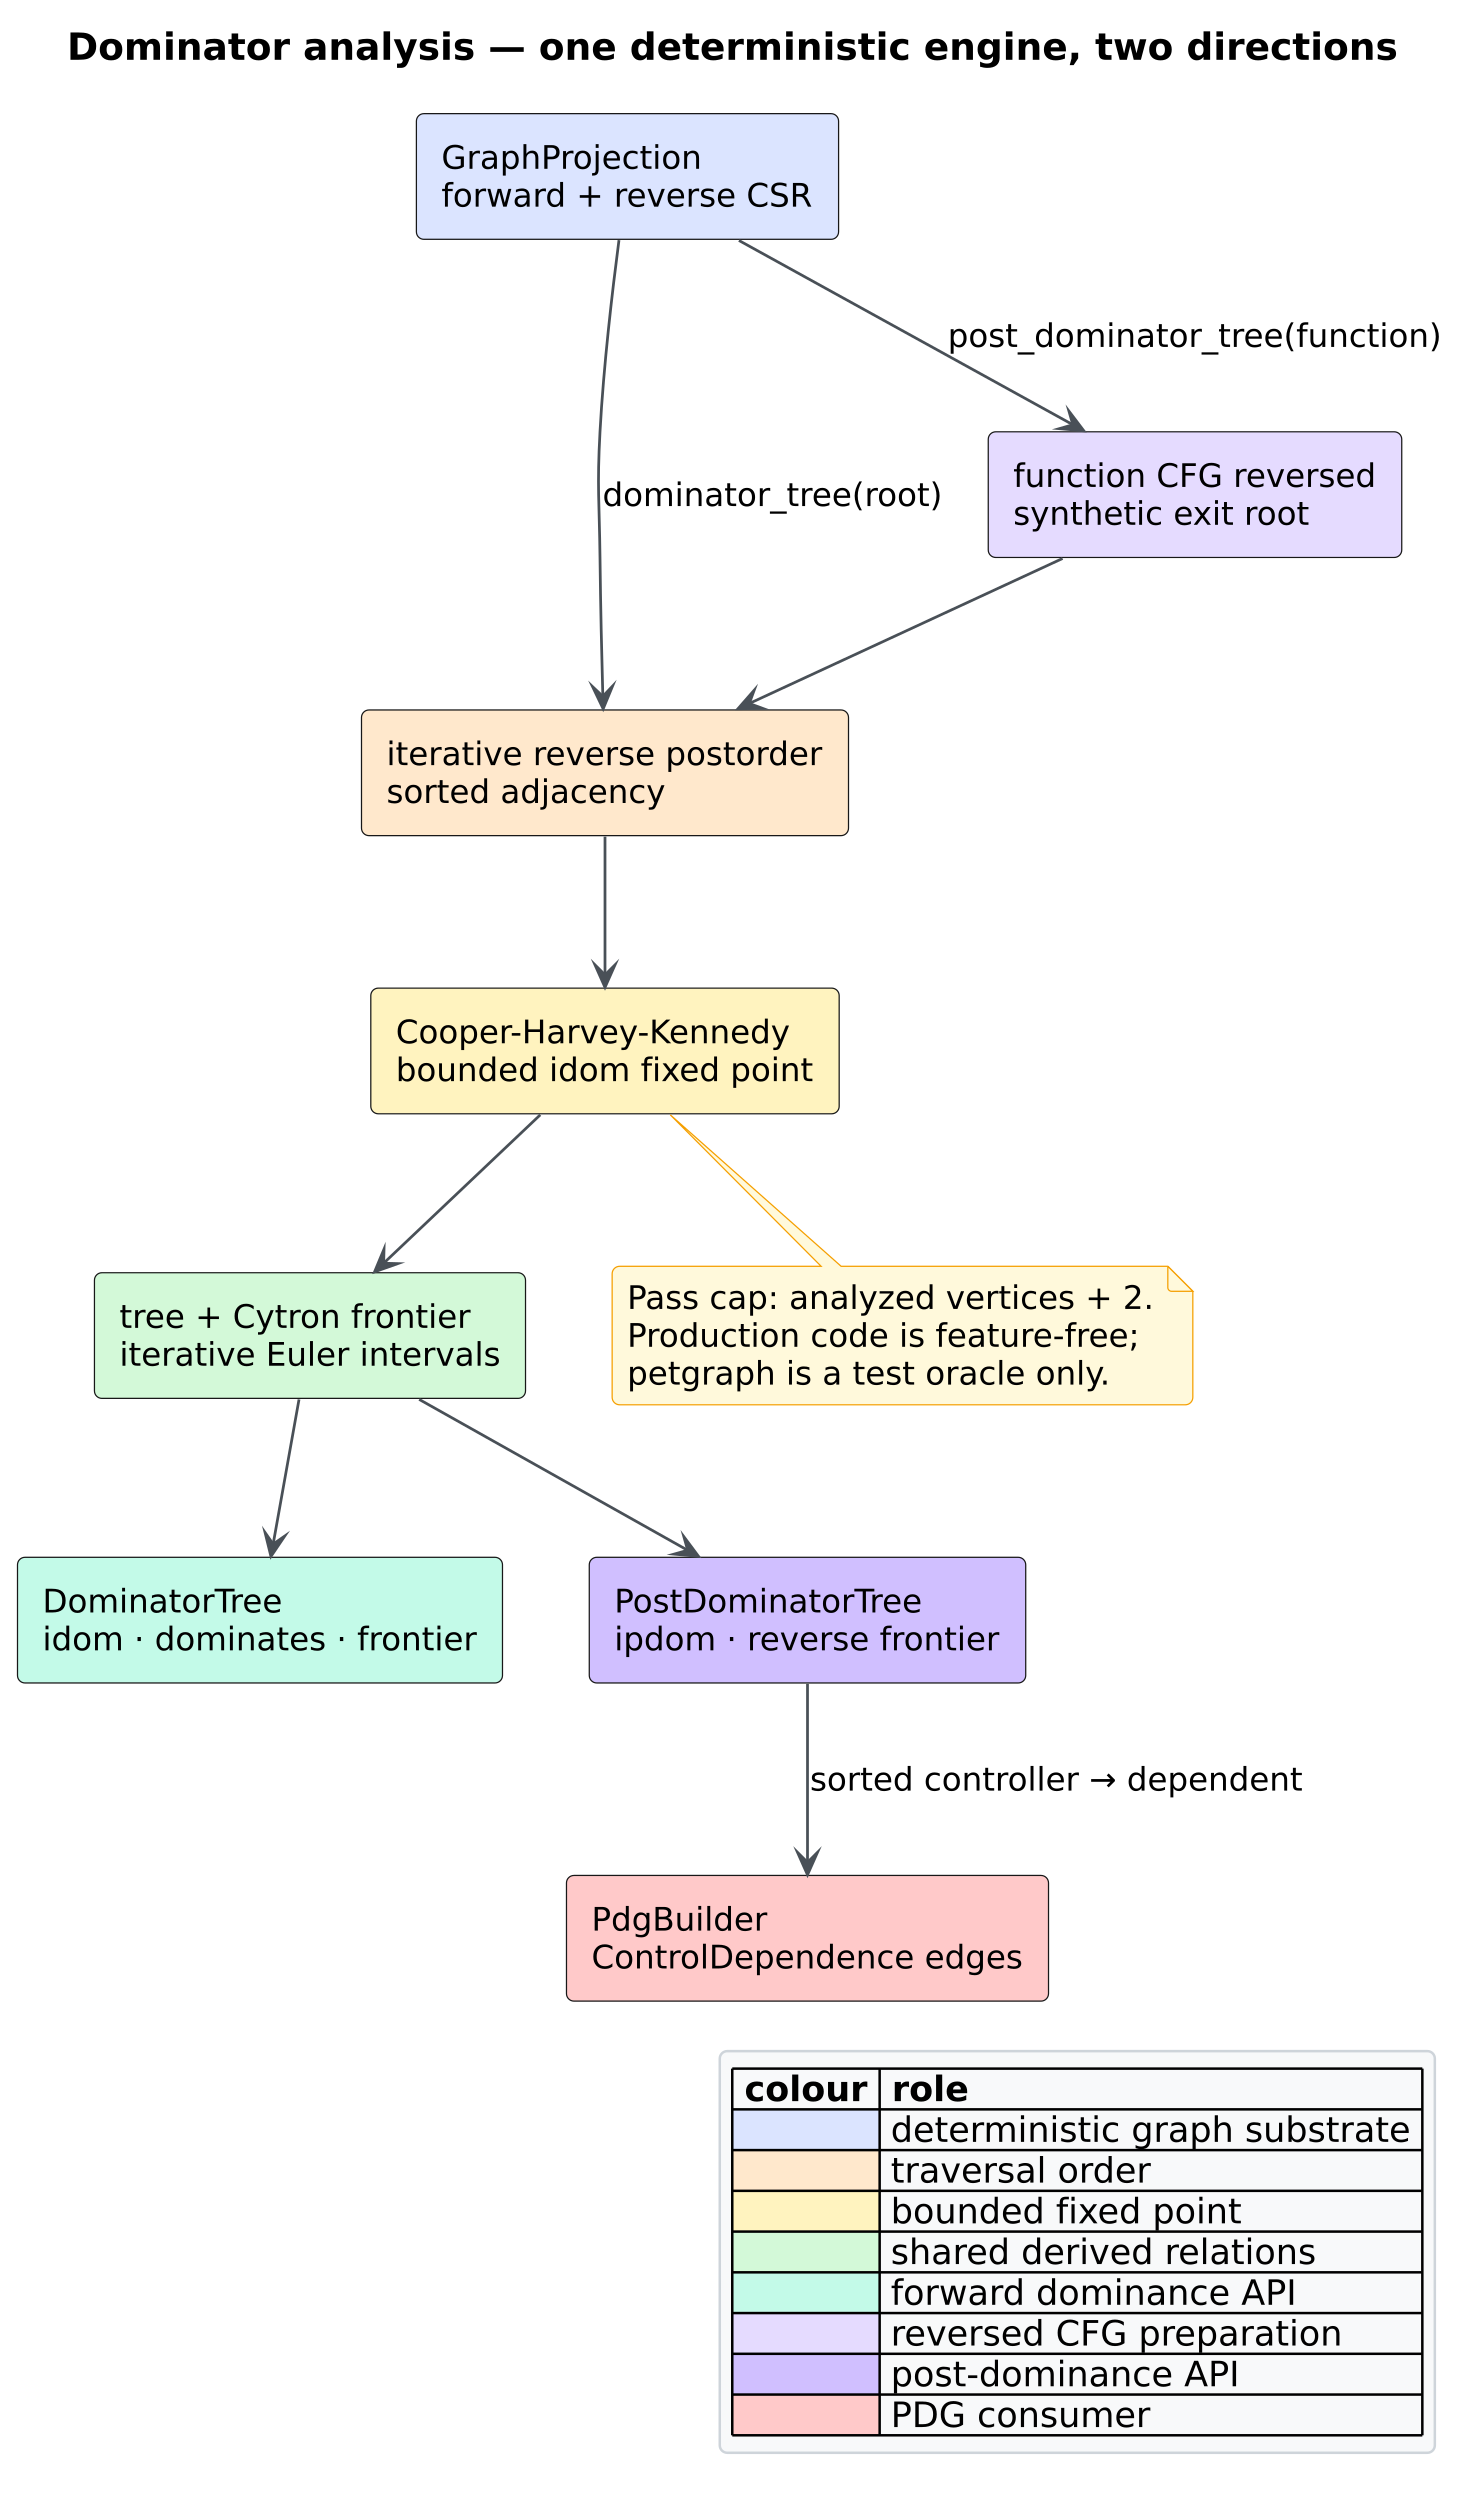
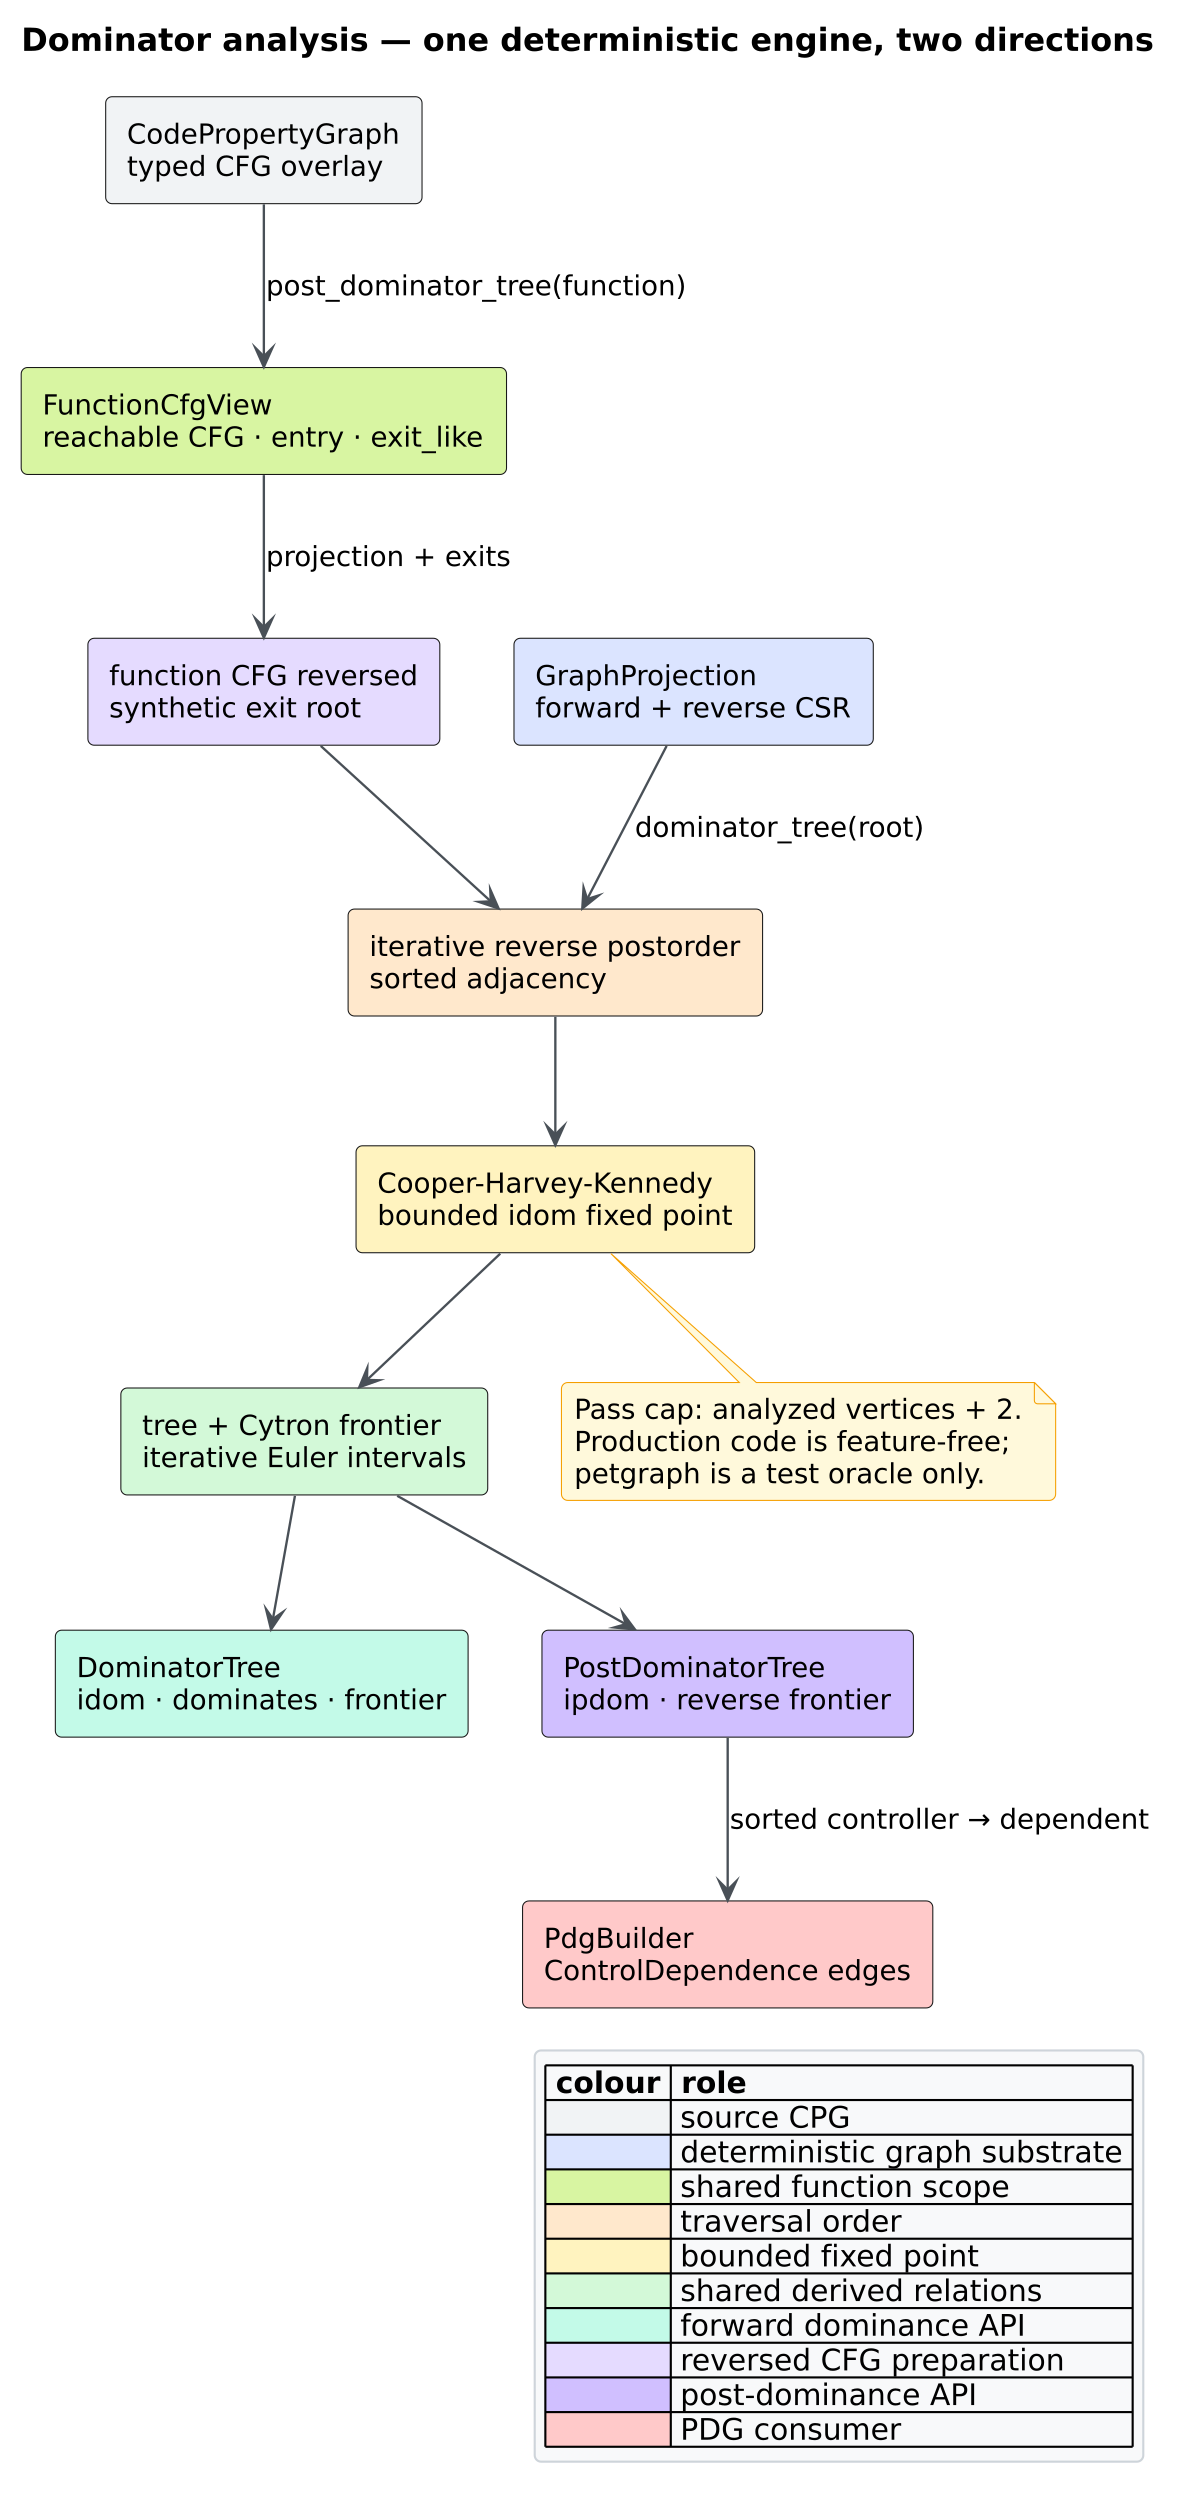
- <svg xmlns="http://www.w3.org/2000/svg" contentStyleType="text/css" data-diagram-type="DESCRIPTION" height="1000px" preserveAspectRatio="none" style="width:592px;height:1000px;background:#FFFFFF;" version="1.1" viewBox="0 0 592 1000" width="592px" zoomAndPan="magnify">
+ <svg xmlns="http://www.w3.org/2000/svg" contentStyleType="text/css" data-diagram-type="DESCRIPTION" height="1175px" preserveAspectRatio="none" style="width:559px;height:1175px;background:#FFFFFF;" version="1.1" viewBox="0 0 559 1175" width="559px" zoomAndPan="magnify">
  <defs />
  <g>
    <g class="title" data-source-line="2">
-       <text fill="#000000" font-family="'DejaVu Sans'" font-size="15" font-weight="700" lengthAdjust="spacing" textLength="532.31" x="26.812" y="23.923">Dominator analysis — one deterministic engine, two directions</text>
+       <text fill="#000000" font-family="'DejaVu Sans'" font-size="15" font-weight="700" lengthAdjust="spacing" textLength="532.31" x="10" y="23.923">Dominator analysis — one deterministic engine, two directions</text>
    </g>
-     <g class="entity" data-qualified-name="PROJECTION" data-source-line="4" id="ent0001">
-       <rect fill="#DBE4FF" height="50.266" rx="3" ry="3" style="stroke:#181818;stroke-width:0.5;" width="168.872" x="166.56" y="45.461" />
-       <text fill="#000000" font-family="'DejaVu Sans'" font-size="13" lengthAdjust="spacing" textLength="104.673" x="176.56" y="67.528">GraphProjection</text>
-       <text fill="#000000" font-family="'DejaVu Sans'" font-size="13" lengthAdjust="spacing" textLength="148.872" x="176.56" y="82.661">forward + reverse CSR</text>
+     <g class="entity" data-qualified-name="CPG" data-source-line="4" id="ent0001">
+       <rect fill="#F1F3F5" height="50.266" rx="3" ry="3" style="stroke:#181818;stroke-width:0.5;" width="148.68" x="49.672" y="45.461" />
+       <text fill="#000000" font-family="'DejaVu Sans'" font-size="13" lengthAdjust="spacing" textLength="128.68" x="59.672" y="67.528">CodePropertyGraph</text>
+       <text fill="#000000" font-family="'DejaVu Sans'" font-size="13" lengthAdjust="spacing" textLength="120.447" x="59.672" y="82.661">typed CFG overlay</text>
    </g>
-     <g class="entity" data-qualified-name="RPO" data-source-line="5" id="ent0002">
-       <rect fill="#FFE8CC" height="50.266" rx="3" ry="3" style="stroke:#181818;stroke-width:0.5;" width="194.802" x="144.6" y="283.991" />
-       <text fill="#000000" font-family="'DejaVu Sans'" font-size="13" lengthAdjust="spacing" textLength="174.802" x="154.6" y="306.058">iterative reverse postorder</text>
-       <text fill="#000000" font-family="'DejaVu Sans'" font-size="13" lengthAdjust="spacing" textLength="111.573" x="154.6" y="321.191">sorted adjacency</text>
+     <g class="entity" data-qualified-name="PROJECTION" data-source-line="5" id="ent0002">
+       <rect fill="#DBE4FF" height="50.266" rx="3" ry="3" style="stroke:#181818;stroke-width:0.5;" width="168.872" x="241.572" y="299.991" />
+       <text fill="#000000" font-family="'DejaVu Sans'" font-size="13" lengthAdjust="spacing" textLength="104.673" x="251.572" y="322.058">GraphProjection</text>
+       <text fill="#000000" font-family="'DejaVu Sans'" font-size="13" lengthAdjust="spacing" textLength="148.872" x="251.572" y="337.191">forward + reverse CSR</text>
    </g>
-     <g class="entity" data-qualified-name="CHK" data-source-line="6" id="ent0003">
-       <rect fill="#FFF3BF" height="50.266" rx="3" ry="3" style="stroke:#181818;stroke-width:0.5;" width="187.35" x="148.32" y="395.251" />
-       <text fill="#000000" font-family="'DejaVu Sans'" font-size="13" lengthAdjust="spacing" textLength="159.377" x="158.32" y="417.318">Cooper-Harvey-Kennedy</text>
-       <text fill="#000000" font-family="'DejaVu Sans'" font-size="13" lengthAdjust="spacing" textLength="167.35" x="158.32" y="432.451">bounded idom fixed point</text>
+     <g class="entity" data-qualified-name="SCOPE" data-source-line="6" id="ent0003">
+       <rect fill="#D8F5A2" height="50.266" rx="3" ry="3" style="stroke:#181818;stroke-width:0.5;" width="228.102" x="9.962" y="172.731" />
+       <text fill="#000000" font-family="'DejaVu Sans'" font-size="13" lengthAdjust="spacing" textLength="109.046" x="19.962" y="194.798">FunctionCfgView</text>
+       <text fill="#000000" font-family="'DejaVu Sans'" font-size="13" lengthAdjust="spacing" textLength="208.102" x="19.962" y="209.931">reachable CFG · entry · exit_like</text>
    </g>
-     <g class="entity" data-qualified-name="RESULTS" data-source-line="7" id="ent0004">
-       <rect fill="#D3F9D8" height="50.266" rx="3" ry="3" style="stroke:#181818;stroke-width:0.5;" width="172.426" x="37.78" y="509.091" />
-       <text fill="#000000" font-family="'DejaVu Sans'" font-size="13" lengthAdjust="spacing" textLength="141.299" x="47.78" y="531.158">tree + Cytron frontier</text>
-       <text fill="#000000" font-family="'DejaVu Sans'" font-size="13" lengthAdjust="spacing" textLength="152.426" x="47.78" y="546.291">iterative Euler intervals</text>
+     <g class="entity" data-qualified-name="RPO" data-source-line="7" id="ent0004">
+       <rect fill="#FFE8CC" height="50.266" rx="3" ry="3" style="stroke:#181818;stroke-width:0.5;" width="194.802" x="163.612" y="427.261" />
+       <text fill="#000000" font-family="'DejaVu Sans'" font-size="13" lengthAdjust="spacing" textLength="174.802" x="173.612" y="449.328">iterative reverse postorder</text>
+       <text fill="#000000" font-family="'DejaVu Sans'" font-size="13" lengthAdjust="spacing" textLength="111.573" x="173.612" y="464.461">sorted adjacency</text>
    </g>
-     <g class="entity" data-qualified-name="DOM" data-source-line="8" id="ent0005">
-       <rect fill="#C3FAE8" height="50.266" rx="3" ry="3" style="stroke:#181818;stroke-width:0.5;" width="193.996" x="7" y="622.921" />
-       <text fill="#000000" font-family="'DejaVu Sans'" font-size="13" lengthAdjust="spacing" textLength="98.122" x="17" y="644.988">DominatorTree</text>
-       <text fill="#000000" font-family="'DejaVu Sans'" font-size="13" lengthAdjust="spacing" textLength="173.996" x="17" y="660.121">idom · dominates · frontier</text>
+     <g class="entity" data-qualified-name="CHK" data-source-line="8" id="ent0005">
+       <rect fill="#FFF3BF" height="50.266" rx="3" ry="3" style="stroke:#181818;stroke-width:0.5;" width="187.35" x="167.342" y="538.521" />
+       <text fill="#000000" font-family="'DejaVu Sans'" font-size="13" lengthAdjust="spacing" textLength="159.377" x="177.342" y="560.588">Cooper-Harvey-Kennedy</text>
+       <text fill="#000000" font-family="'DejaVu Sans'" font-size="13" lengthAdjust="spacing" textLength="167.35" x="177.342" y="575.721">bounded idom fixed point</text>
    </g>
-     <g class="entity" data-qualified-name="REVERSE" data-source-line="9" id="ent0006">
-       <rect fill="#E5DBFF" height="50.266" rx="3" ry="3" style="stroke:#181818;stroke-width:0.5;" width="165.399" x="395.3" y="172.721" />
-       <text fill="#000000" font-family="'DejaVu Sans'" font-size="13" lengthAdjust="spacing" textLength="145.399" x="405.3" y="194.788">function CFG reversed</text>
-       <text fill="#000000" font-family="'DejaVu Sans'" font-size="13" lengthAdjust="spacing" textLength="118.911" x="405.3" y="209.921">synthetic exit root</text>
+     <g class="entity" data-qualified-name="RESULTS" data-source-line="9" id="ent0006">
+       <rect fill="#D3F9D8" height="50.266" rx="3" ry="3" style="stroke:#181818;stroke-width:0.5;" width="172.426" x="56.802" y="652.361" />
+       <text fill="#000000" font-family="'DejaVu Sans'" font-size="13" lengthAdjust="spacing" textLength="141.299" x="66.802" y="674.428">tree + Cytron frontier</text>
+       <text fill="#000000" font-family="'DejaVu Sans'" font-size="13" lengthAdjust="spacing" textLength="152.426" x="66.802" y="689.561">iterative Euler intervals</text>
    </g>
-     <g class="entity" data-qualified-name="POSTDOM" data-source-line="10" id="ent0007">
-       <rect fill="#D0BFFF" height="50.266" rx="3" ry="3" style="stroke:#181818;stroke-width:0.5;" width="174.578" x="235.71" y="622.921" />
-       <text fill="#000000" font-family="'DejaVu Sans'" font-size="13" lengthAdjust="spacing" textLength="125.785" x="245.71" y="644.988">PostDominatorTree</text>
-       <text fill="#000000" font-family="'DejaVu Sans'" font-size="13" lengthAdjust="spacing" textLength="154.578" x="245.71" y="660.121">ipdom · reverse frontier</text>
+     <g class="entity" data-qualified-name="DOM" data-source-line="10" id="ent0007">
+       <rect fill="#C3FAE8" height="50.266" rx="3" ry="3" style="stroke:#181818;stroke-width:0.5;" width="193.996" x="26.012" y="766.191" />
+       <text fill="#000000" font-family="'DejaVu Sans'" font-size="13" lengthAdjust="spacing" textLength="98.122" x="36.012" y="788.258">DominatorTree</text>
+       <text fill="#000000" font-family="'DejaVu Sans'" font-size="13" lengthAdjust="spacing" textLength="173.996" x="36.012" y="803.391">idom · dominates · frontier</text>
    </g>
-     <g class="entity" data-qualified-name="PDG" data-source-line="11" id="ent0008">
-       <rect fill="#FFC9C9" height="50.266" rx="3" ry="3" style="stroke:#181818;stroke-width:0.5;" width="192.815" x="226.59" y="750.181" />
-       <text fill="#000000" font-family="'DejaVu Sans'" font-size="13" lengthAdjust="spacing" textLength="70.319" x="236.59" y="772.248">PdgBuilder</text>
-       <text fill="#000000" font-family="'DejaVu Sans'" font-size="13" lengthAdjust="spacing" textLength="172.815" x="236.59" y="787.381">ControlDependence edges</text>
+     <g class="entity" data-qualified-name="REVERSE" data-source-line="11" id="ent0008">
+       <rect fill="#E5DBFF" height="50.266" rx="3" ry="3" style="stroke:#181818;stroke-width:0.5;" width="165.399" x="41.312" y="299.991" />
+       <text fill="#000000" font-family="'DejaVu Sans'" font-size="13" lengthAdjust="spacing" textLength="145.399" x="51.312" y="322.058">function CFG reversed</text>
+       <text fill="#000000" font-family="'DejaVu Sans'" font-size="13" lengthAdjust="spacing" textLength="118.911" x="51.312" y="337.191">synthetic exit root</text>
    </g>
-     <g class="entity" data-qualified-name="GMN17" data-source-line="24" id="ent0018">
-       <path d="M244.86,509.521 L244.86,558.919 A3,3 0 0 0 247.86,561.919 L474.129,561.919 A3,3 0 0 0 477.129,558.919 L477.129,516.521 L467.129,506.521 L336.45,506.521 L268.11,445.931 L328.45,506.521 L247.86,506.521 A3,3 0 0 0 244.86,509.521" fill="#FFF9DB" style="stroke:#F59F00;stroke-width:0.5;" />
-       <path d="M467.129,506.521 L467.129,515.021 A1.5,1.5 0 0 0 468.629,516.521 L477.129,516.521 L467.129,506.521" fill="#FFF9DB" style="stroke:#F59F00;stroke-width:0.5;" />
-       <text fill="#000000" font-family="'DejaVu Sans'" font-size="13" lengthAdjust="spacing" textLength="211.269" x="250.86" y="523.588">Pass cap: analyzed vertices + 2.</text>
-       <text fill="#000000" font-family="'DejaVu Sans'" font-size="13" lengthAdjust="spacing" textLength="206.019" x="250.86" y="538.721">Production code is feature-free;</text>
-       <text fill="#000000" font-family="'DejaVu Sans'" font-size="13" lengthAdjust="spacing" textLength="195.032" x="250.86" y="553.854">petgraph is a test oracle only.</text>
+     <g class="entity" data-qualified-name="POSTDOM" data-source-line="12" id="ent0009">
+       <rect fill="#D0BFFF" height="50.266" rx="3" ry="3" style="stroke:#181818;stroke-width:0.5;" width="174.578" x="254.722" y="766.191" />
+       <text fill="#000000" font-family="'DejaVu Sans'" font-size="13" lengthAdjust="spacing" textLength="125.785" x="264.722" y="788.258">PostDominatorTree</text>
+       <text fill="#000000" font-family="'DejaVu Sans'" font-size="13" lengthAdjust="spacing" textLength="154.578" x="264.722" y="803.391">ipdom · reverse frontier</text>
    </g>
-     <g class="link" data-entity-1="ent0001" data-entity-2="ent0002" data-link-type="dependency" data-source-line="13" id="lnk9">
-       <path d="M247.59,96.051 C244.92,116.501 241.42,146.451 240,172.721 C238.79,195.031 239.74,200.651 240,222.991 C240.24,243.391 240.662,261.533 241.132,278.543" fill="none" id="PROJECTION-to-RPO" style="stroke:#495057;stroke-width:1.1;" />
-       <polygon fill="#495057" points="241.27,283.541,245.02,274.434,241.132,278.543,237.023,274.655,241.27,283.541" style="stroke:#495057;stroke-width:1.1;stroke-linejoin:miter;stroke-miterlimit:10;" />
-       <text fill="#000000" font-family="'DejaVu Sans'" font-size="13" lengthAdjust="spacing" textLength="136.513" x="241" y="202.428">dominator_tree(root)</text>
+     <g class="entity" data-qualified-name="PDG" data-source-line="13" id="ent0010">
+       <rect fill="#FFC9C9" height="50.266" rx="3" ry="3" style="stroke:#181818;stroke-width:0.5;" width="192.815" x="245.602" y="893.451" />
+       <text fill="#000000" font-family="'DejaVu Sans'" font-size="13" lengthAdjust="spacing" textLength="70.319" x="255.602" y="915.518">PdgBuilder</text>
+       <text fill="#000000" font-family="'DejaVu Sans'" font-size="13" lengthAdjust="spacing" textLength="172.815" x="255.602" y="930.651">ControlDependence edges</text>
    </g>
-     <g class="link" data-entity-1="ent0002" data-entity-2="ent0003" data-link-type="dependency" data-source-line="14" id="lnk10">
-       <path d="M242,334.641 C242,352.641 242,371.971 242,389.951" fill="none" id="RPO-to-CHK" style="stroke:#495057;stroke-width:1.1;" />
-       <polygon fill="#495057" points="242,394.951,246,385.951,242,389.951,238,385.951,242,394.951" style="stroke:#495057;stroke-width:1.1;stroke-linejoin:miter;stroke-miterlimit:10;" />
+     <g class="entity" data-qualified-name="GMN20" data-source-line="27" id="ent0021">
+       <path d="M263.882,652.791 L263.882,702.189 A3,3 0 0 0 266.882,705.189 L493.151,705.189 A3,3 0 0 0 496.151,702.189 L496.151,659.791 L486.151,649.791 L355.462,649.791 L287.132,589.201 L347.462,649.791 L266.882,649.791 A3,3 0 0 0 263.882,652.791" fill="#FFF9DB" style="stroke:#F59F00;stroke-width:0.5;" />
+       <path d="M486.151,649.791 L486.151,658.291 A1.5,1.5 0 0 0 487.651,659.791 L496.151,659.791 L486.151,649.791" fill="#FFF9DB" style="stroke:#F59F00;stroke-width:0.5;" />
+       <text fill="#000000" font-family="'DejaVu Sans'" font-size="13" lengthAdjust="spacing" textLength="211.269" x="269.882" y="666.858">Pass cap: analyzed vertices + 2.</text>
+       <text fill="#000000" font-family="'DejaVu Sans'" font-size="13" lengthAdjust="spacing" textLength="206.019" x="269.882" y="681.991">Production code is feature-free;</text>
+       <text fill="#000000" font-family="'DejaVu Sans'" font-size="13" lengthAdjust="spacing" textLength="195.032" x="269.882" y="697.124">petgraph is a test oracle only.</text>
    </g>
-     <g class="link" data-entity-1="ent0003" data-entity-2="ent0004" data-link-type="dependency" data-source-line="15" id="lnk11">
-       <path d="M216.1,445.931 C196.43,464.581 173.119,486.662 153.459,505.292" fill="none" id="CHK-to-RESULTS" style="stroke:#495057;stroke-width:1.1;" />
-       <polygon fill="#495057" points="149.83,508.731,159.114,505.444,153.459,505.292,153.611,499.637,149.83,508.731" style="stroke:#495057;stroke-width:1.1;stroke-linejoin:miter;stroke-miterlimit:10;" />
+     <g class="link" data-entity-1="ent0002" data-entity-2="ent0004" data-link-type="dependency" data-source-line="15" id="lnk11">
+       <path d="M313.322,350.581 C301.872,372.651 287.414,400.513 275.974,422.563" fill="none" id="PROJECTION-to-RPO" style="stroke:#495057;stroke-width:1.1;" />
+       <polygon fill="#495057" points="273.672,427.001,281.367,420.854,275.974,422.563,274.266,417.17,273.672,427.001" style="stroke:#495057;stroke-width:1.1;stroke-linejoin:miter;stroke-miterlimit:10;" />
+       <text fill="#000000" font-family="'DejaVu Sans'" font-size="13" lengthAdjust="spacing" textLength="136.513" x="298.402" y="393.328">dominator_tree(root)</text>
    </g>
    <g class="link" data-entity-1="ent0004" data-entity-2="ent0005" data-link-type="dependency" data-source-line="16" id="lnk12">
-       <path d="M119.61,559.761 C116.27,578.411 112.589,599.009 109.259,617.649" fill="none" id="RESULTS-to-DOM" style="stroke:#495057;stroke-width:1.1;" />
-       <polygon fill="#495057" points="108.38,622.571,113.9,614.415,109.259,617.649,106.025,613.008,108.38,622.571" style="stroke:#495057;stroke-width:1.1;stroke-linejoin:miter;stroke-miterlimit:10;" />
+       <path d="M261.012,477.911 C261.012,495.911 261.012,515.241 261.012,533.221" fill="none" id="RPO-to-CHK" style="stroke:#495057;stroke-width:1.1;" />
+       <polygon fill="#495057" points="261.012,538.221,265.012,529.221,261.012,533.221,257.012,529.221,261.012,538.221" style="stroke:#495057;stroke-width:1.1;stroke-linejoin:miter;stroke-miterlimit:10;" />
    </g>
-     <g class="link" data-entity-1="ent0001" data-entity-2="ent0006" data-link-type="dependency" data-source-line="18" id="lnk13">
-       <path d="M295.57,96.191 C335.47,118.211 389.283,147.895 429.142,169.895" fill="none" id="PROJECTION-to-REVERSE" style="stroke:#495057;stroke-width:1.1;" />
-       <polygon fill="#495057" points="433.52,172.311,427.573,164.46,429.142,169.895,423.708,171.464,433.52,172.311" style="stroke:#495057;stroke-width:1.1;stroke-linejoin:miter;stroke-miterlimit:10;" />
-       <text fill="#000000" font-family="'DejaVu Sans'" font-size="13" lengthAdjust="spacing" textLength="197.844" x="379.09" y="138.788">post_dominator_tree(function)</text>
+     <g class="link" data-entity-1="ent0005" data-entity-2="ent0006" data-link-type="dependency" data-source-line="17" id="lnk13">
+       <path d="M235.122,589.201 C215.442,607.851 192.141,629.932 172.481,648.562" fill="none" id="CHK-to-RESULTS" style="stroke:#495057;stroke-width:1.1;" />
+       <polygon fill="#495057" points="168.852,652.001,178.136,648.714,172.481,648.562,172.633,642.907,168.852,652.001" style="stroke:#495057;stroke-width:1.1;stroke-linejoin:miter;stroke-miterlimit:10;" />
    </g>
-     <g class="link" data-entity-1="ent0006" data-entity-2="ent0002" data-link-type="dependency" data-source-line="19" id="lnk14">
-       <path d="M425.03,223.381 C386.3,241.311 338.518,263.441 299.728,281.391" fill="none" id="REVERSE-to-RPO" style="stroke:#495057;stroke-width:1.1;" />
-       <polygon fill="#495057" points="295.19,283.491,305.038,283.341,299.728,281.391,301.678,276.081,295.19,283.491" style="stroke:#495057;stroke-width:1.1;stroke-linejoin:miter;stroke-miterlimit:10;" />
+     <g class="link" data-entity-1="ent0006" data-entity-2="ent0007" data-link-type="dependency" data-source-line="18" id="lnk14">
+       <path d="M138.622,703.031 C135.292,721.681 131.601,742.279 128.271,760.919" fill="none" id="RESULTS-to-DOM" style="stroke:#495057;stroke-width:1.1;" />
+       <polygon fill="#495057" points="127.392,765.841,132.912,757.685,128.271,760.919,125.037,756.278,127.392,765.841" style="stroke:#495057;stroke-width:1.1;stroke-linejoin:miter;stroke-miterlimit:10;" />
    </g>
-     <g class="link" data-entity-1="ent0004" data-entity-2="ent0007" data-link-type="dependency" data-source-line="20" id="lnk15">
-       <path d="M167.67,559.761 C200.85,578.411 241.911,601.481 275.071,620.121" fill="none" id="RESULTS-to-POSTDOM" style="stroke:#495057;stroke-width:1.1;" />
-       <polygon fill="#495057" points="279.43,622.571,273.545,614.674,275.071,620.121,269.625,621.648,279.43,622.571" style="stroke:#495057;stroke-width:1.1;stroke-linejoin:miter;stroke-miterlimit:10;" />
+     <g class="link" data-entity-1="ent0001" data-entity-2="ent0003" data-link-type="dependency" data-source-line="20" id="lnk15">
+       <path d="M124.012,96.041 C124.012,118.121 124.012,145.421 124.012,167.471" fill="none" id="CPG-to-SCOPE" style="stroke:#495057;stroke-width:1.1;" />
+       <polygon fill="#495057" points="124.012,172.471,128.012,163.471,124.012,167.471,120.012,163.471,124.012,172.471" style="stroke:#495057;stroke-width:1.1;stroke-linejoin:miter;stroke-miterlimit:10;" />
+       <text fill="#000000" font-family="'DejaVu Sans'" font-size="13" lengthAdjust="spacing" textLength="197.844" x="125.012" y="138.798">post_dominator_tree(function)</text>
    </g>
-     <g class="link" data-entity-1="ent0007" data-entity-2="ent0008" data-link-type="dependency" data-source-line="21" id="lnk16">
-       <path d="M323,673.501 C323,695.571 323,722.881 323,744.931" fill="none" id="POSTDOM-to-PDG" style="stroke:#495057;stroke-width:1.1;" />
-       <polygon fill="#495057" points="323,749.931,327,740.931,323,744.931,319,740.931,323,749.931" style="stroke:#495057;stroke-width:1.1;stroke-linejoin:miter;stroke-miterlimit:10;" />
-       <text fill="#000000" font-family="'DejaVu Sans'" font-size="13" lengthAdjust="spacing" textLength="197.336" x="324" y="716.248">sorted controller → dependent</text>
+     <g class="link" data-entity-1="ent0003" data-entity-2="ent0008" data-link-type="dependency" data-source-line="21" id="lnk16">
+       <path d="M124.012,223.311 C124.012,245.381 124.012,272.681 124.012,294.741" fill="none" id="SCOPE-to-REVERSE" style="stroke:#495057;stroke-width:1.1;" />
+       <polygon fill="#495057" points="124.012,299.741,128.012,290.741,124.012,294.741,120.012,290.741,124.012,299.741" style="stroke:#495057;stroke-width:1.1;stroke-linejoin:miter;stroke-miterlimit:10;" />
+       <text fill="#000000" font-family="'DejaVu Sans'" font-size="13" lengthAdjust="spacing" textLength="115.54" x="125.012" y="266.058">projection + exits</text>
    </g>
-     <g class="legend" data-source-line="29">
-       <rect fill="#F8F9FA" height="160.672" rx="3" ry="3" style="stroke:#CED4DA;stroke-width:1;" width="286.028" x="287.905" y="820.447" />
-       <text fill="#000000" font-family="'DejaVu Sans'" font-size="14" font-weight="700" lengthAdjust="spacing" textLength="49.205" x="297.779" y="840.442">colour</text>
-       <text fill="#000000" font-family="'DejaVu Sans'" font-size="14" font-weight="700" lengthAdjust="spacing" textLength="30.816" x="356.733" y="840.442">role</text>
-       <rect fill="#DBE4FF" height="16.297" style="stroke:none;stroke-width:1;" width="58.953" x="292.905" y="843.743" />
-       <text fill="#000000" font-family="'DejaVu Sans'" font-size="14" lengthAdjust="spacing" textLength="4.45" x="292.905" y="856.739"> </text>
-       <text fill="#000000" font-family="'DejaVu Sans'" font-size="14" lengthAdjust="spacing" textLength="208.175" x="356.309" y="856.739">deterministic graph substrate</text>
-       <rect fill="#FFE8CC" height="16.297" style="stroke:none;stroke-width:1;" width="58.953" x="292.905" y="860.04" />
-       <text fill="#000000" font-family="'DejaVu Sans'" font-size="14" lengthAdjust="spacing" textLength="4.45" x="292.905" y="873.035"> </text>
-       <text fill="#000000" font-family="'DejaVu Sans'" font-size="14" lengthAdjust="spacing" textLength="104.269" x="356.309" y="873.035">traversal order</text>
-       <rect fill="#FFF3BF" height="16.297" style="stroke:none;stroke-width:1;" width="58.953" x="292.905" y="876.337" />
-       <text fill="#000000" font-family="'DejaVu Sans'" font-size="14" lengthAdjust="spacing" textLength="4.45" x="292.905" y="889.332"> </text>
-       <text fill="#000000" font-family="'DejaVu Sans'" font-size="14" lengthAdjust="spacing" textLength="140.793" x="356.309" y="889.332">bounded fixed point</text>
-       <rect fill="#D3F9D8" height="16.297" style="stroke:none;stroke-width:1;" width="58.953" x="292.905" y="892.634" />
-       <text fill="#000000" font-family="'DejaVu Sans'" font-size="14" lengthAdjust="spacing" textLength="4.45" x="292.905" y="905.629"> </text>
-       <text fill="#000000" font-family="'DejaVu Sans'" font-size="14" lengthAdjust="spacing" textLength="170.782" x="356.309" y="905.629">shared derived relations</text>
-       <rect fill="#C3FAE8" height="16.297" style="stroke:none;stroke-width:1;" width="58.953" x="292.905" y="908.931" />
-       <text fill="#000000" font-family="'DejaVu Sans'" font-size="14" lengthAdjust="spacing" textLength="4.45" x="292.905" y="921.926"> </text>
-       <text fill="#000000" font-family="'DejaVu Sans'" font-size="14" lengthAdjust="spacing" textLength="162.586" x="356.309" y="921.926">forward dominance API</text>
-       <rect fill="#E5DBFF" height="16.297" style="stroke:none;stroke-width:1;" width="58.953" x="292.905" y="925.228" />
-       <text fill="#000000" font-family="'DejaVu Sans'" font-size="14" lengthAdjust="spacing" textLength="4.45" x="292.905" y="938.223"> </text>
-       <text fill="#000000" font-family="'DejaVu Sans'" font-size="14" lengthAdjust="spacing" textLength="181.269" x="356.309" y="938.223">reversed CFG preparation</text>
-       <rect fill="#D0BFFF" height="16.297" style="stroke:none;stroke-width:1;" width="58.953" x="292.905" y="941.525" />
-       <text fill="#000000" font-family="'DejaVu Sans'" font-size="14" lengthAdjust="spacing" textLength="4.45" x="292.905" y="954.52"> </text>
-       <text fill="#000000" font-family="'DejaVu Sans'" font-size="14" lengthAdjust="spacing" textLength="139.501" x="356.309" y="954.52">post-dominance API</text>
-       <rect fill="#FFC9C9" height="16.297" style="stroke:none;stroke-width:1;" width="58.953" x="292.905" y="957.822" />
-       <text fill="#000000" font-family="'DejaVu Sans'" font-size="14" lengthAdjust="spacing" textLength="4.45" x="292.905" y="970.817"> </text>
-       <text fill="#000000" font-family="'DejaVu Sans'" font-size="14" lengthAdjust="spacing" textLength="103.831" x="356.309" y="970.817">PDG consumer</text>
-       <line style="stroke:#000000;stroke-width:1;" x1="292.905" x2="568.934" y1="827.447" y2="827.447" />
-       <line style="stroke:#000000;stroke-width:1;" x1="292.905" x2="568.934" y1="843.743" y2="843.743" />
-       <line style="stroke:#000000;stroke-width:1;" x1="292.905" x2="568.934" y1="860.04" y2="860.04" />
-       <line style="stroke:#000000;stroke-width:1;" x1="292.905" x2="568.934" y1="876.337" y2="876.337" />
-       <line style="stroke:#000000;stroke-width:1;" x1="292.905" x2="568.934" y1="892.634" y2="892.634" />
-       <line style="stroke:#000000;stroke-width:1;" x1="292.905" x2="568.934" y1="908.931" y2="908.931" />
-       <line style="stroke:#000000;stroke-width:1;" x1="292.905" x2="568.934" y1="925.228" y2="925.228" />
-       <line style="stroke:#000000;stroke-width:1;" x1="292.905" x2="568.934" y1="941.525" y2="941.525" />
-       <line style="stroke:#000000;stroke-width:1;" x1="292.905" x2="568.934" y1="957.822" y2="957.822" />
-       <line style="stroke:#000000;stroke-width:1;" x1="292.905" x2="568.934" y1="974.118" y2="974.118" />
-       <line style="stroke:#000000;stroke-width:1;" x1="292.905" x2="292.905" y1="827.447" y2="974.118" />
-       <line style="stroke:#000000;stroke-width:1;" x1="351.859" x2="351.859" y1="827.447" y2="974.118" />
-       <line style="stroke:#000000;stroke-width:1;" x1="568.934" x2="568.934" y1="827.447" y2="974.118" />
+     <g class="link" data-entity-1="ent0008" data-entity-2="ent0004" data-link-type="dependency" data-source-line="22" id="lnk17">
+       <path d="M150.752,350.581 C174.892,372.651 206.531,401.577 230.651,423.627" fill="none" id="REVERSE-to-RPO" style="stroke:#495057;stroke-width:1.1;" />
+       <polygon fill="#495057" points="234.342,427.001,230.398,417.976,230.651,423.627,225,423.881,234.342,427.001" style="stroke:#495057;stroke-width:1.1;stroke-linejoin:miter;stroke-miterlimit:10;" />
+     </g>
+     <g class="link" data-entity-1="ent0006" data-entity-2="ent0009" data-link-type="dependency" data-source-line="23" id="lnk18">
+       <path d="M186.682,703.031 C219.862,721.681 260.934,744.75 294.084,763.39" fill="none" id="RESULTS-to-POSTDOM" style="stroke:#495057;stroke-width:1.1;" />
+       <polygon fill="#495057" points="298.442,765.841,292.557,757.943,294.084,763.39,288.636,764.916,298.442,765.841" style="stroke:#495057;stroke-width:1.1;stroke-linejoin:miter;stroke-miterlimit:10;" />
+     </g>
+     <g class="link" data-entity-1="ent0009" data-entity-2="ent0010" data-link-type="dependency" data-source-line="24" id="lnk19">
+       <path d="M342.012,816.771 C342.012,838.841 342.012,866.151 342.012,888.201" fill="none" id="POSTDOM-to-PDG" style="stroke:#495057;stroke-width:1.1;" />
+       <polygon fill="#495057" points="342.012,893.201,346.012,884.201,342.012,888.201,338.012,884.201,342.012,893.201" style="stroke:#495057;stroke-width:1.1;stroke-linejoin:miter;stroke-miterlimit:10;" />
+       <text fill="#000000" font-family="'DejaVu Sans'" font-size="13" lengthAdjust="spacing" textLength="197.336" x="343.012" y="859.518">sorted controller → dependent</text>
+     </g>
+     <g class="legend" data-source-line="32">
+       <rect fill="#F8F9FA" height="193.266" rx="3" ry="3" style="stroke:#CED4DA;stroke-width:1;" width="286.028" x="251.319" y="963.717" />
+       <text fill="#000000" font-family="'DejaVu Sans'" font-size="14" font-weight="700" lengthAdjust="spacing" textLength="49.205" x="261.193" y="983.712">colour</text>
+       <text fill="#000000" font-family="'DejaVu Sans'" font-size="14" font-weight="700" lengthAdjust="spacing" textLength="30.816" x="320.147" y="983.712">role</text>
+       <rect fill="#F1F3F5" height="16.297" style="stroke:none;stroke-width:1;" width="58.953" x="256.319" y="987.013" />
+       <text fill="#000000" font-family="'DejaVu Sans'" font-size="14" lengthAdjust="spacing" textLength="4.45" x="256.319" y="1000.009"> </text>
+       <text fill="#000000" font-family="'DejaVu Sans'" font-size="14" lengthAdjust="spacing" textLength="80.315" x="319.723" y="1000.009">source CPG</text>
+       <rect fill="#DBE4FF" height="16.297" style="stroke:none;stroke-width:1;" width="58.953" x="256.319" y="1003.31" />
+       <text fill="#000000" font-family="'DejaVu Sans'" font-size="14" lengthAdjust="spacing" textLength="4.45" x="256.319" y="1016.305"> </text>
+       <text fill="#000000" font-family="'DejaVu Sans'" font-size="14" lengthAdjust="spacing" textLength="208.175" x="319.723" y="1016.305">deterministic graph substrate</text>
+       <rect fill="#D8F5A2" height="16.297" style="stroke:none;stroke-width:1;" width="58.953" x="256.319" y="1019.607" />
+       <text fill="#000000" font-family="'DejaVu Sans'" font-size="14" lengthAdjust="spacing" textLength="4.45" x="256.319" y="1032.602"> </text>
+       <text fill="#000000" font-family="'DejaVu Sans'" font-size="14" lengthAdjust="spacing" textLength="155.148" x="319.723" y="1032.602">shared function scope</text>
+       <rect fill="#FFE8CC" height="16.297" style="stroke:none;stroke-width:1;" width="58.953" x="256.319" y="1035.904" />
+       <text fill="#000000" font-family="'DejaVu Sans'" font-size="14" lengthAdjust="spacing" textLength="4.45" x="256.319" y="1048.899"> </text>
+       <text fill="#000000" font-family="'DejaVu Sans'" font-size="14" lengthAdjust="spacing" textLength="104.269" x="319.723" y="1048.899">traversal order</text>
+       <rect fill="#FFF3BF" height="16.297" style="stroke:none;stroke-width:1;" width="58.953" x="256.319" y="1052.201" />
+       <text fill="#000000" font-family="'DejaVu Sans'" font-size="14" lengthAdjust="spacing" textLength="4.45" x="256.319" y="1065.196"> </text>
+       <text fill="#000000" font-family="'DejaVu Sans'" font-size="14" lengthAdjust="spacing" textLength="140.793" x="319.723" y="1065.196">bounded fixed point</text>
+       <rect fill="#D3F9D8" height="16.297" style="stroke:none;stroke-width:1;" width="58.953" x="256.319" y="1068.498" />
+       <text fill="#000000" font-family="'DejaVu Sans'" font-size="14" lengthAdjust="spacing" textLength="4.45" x="256.319" y="1081.493"> </text>
+       <text fill="#000000" font-family="'DejaVu Sans'" font-size="14" lengthAdjust="spacing" textLength="170.782" x="319.723" y="1081.493">shared derived relations</text>
+       <rect fill="#C3FAE8" height="16.297" style="stroke:none;stroke-width:1;" width="58.953" x="256.319" y="1084.795" />
+       <text fill="#000000" font-family="'DejaVu Sans'" font-size="14" lengthAdjust="spacing" textLength="4.45" x="256.319" y="1097.79"> </text>
+       <text fill="#000000" font-family="'DejaVu Sans'" font-size="14" lengthAdjust="spacing" textLength="162.586" x="319.723" y="1097.79">forward dominance API</text>
+       <rect fill="#E5DBFF" height="16.297" style="stroke:none;stroke-width:1;" width="58.953" x="256.319" y="1101.092" />
+       <text fill="#000000" font-family="'DejaVu Sans'" font-size="14" lengthAdjust="spacing" textLength="4.45" x="256.319" y="1114.087"> </text>
+       <text fill="#000000" font-family="'DejaVu Sans'" font-size="14" lengthAdjust="spacing" textLength="181.269" x="319.723" y="1114.087">reversed CFG preparation</text>
+       <rect fill="#D0BFFF" height="16.297" style="stroke:none;stroke-width:1;" width="58.953" x="256.319" y="1117.388" />
+       <text fill="#000000" font-family="'DejaVu Sans'" font-size="14" lengthAdjust="spacing" textLength="4.45" x="256.319" y="1130.384"> </text>
+       <text fill="#000000" font-family="'DejaVu Sans'" font-size="14" lengthAdjust="spacing" textLength="139.501" x="319.723" y="1130.384">post-dominance API</text>
+       <rect fill="#FFC9C9" height="16.297" style="stroke:none;stroke-width:1;" width="58.953" x="256.319" y="1133.685" />
+       <text fill="#000000" font-family="'DejaVu Sans'" font-size="14" lengthAdjust="spacing" textLength="4.45" x="256.319" y="1146.68"> </text>
+       <text fill="#000000" font-family="'DejaVu Sans'" font-size="14" lengthAdjust="spacing" textLength="103.831" x="319.723" y="1146.68">PDG consumer</text>
+       <line style="stroke:#000000;stroke-width:1;" x1="256.319" x2="532.348" y1="970.717" y2="970.717" />
+       <line style="stroke:#000000;stroke-width:1;" x1="256.319" x2="532.348" y1="987.013" y2="987.013" />
+       <line style="stroke:#000000;stroke-width:1;" x1="256.319" x2="532.348" y1="1003.31" y2="1003.31" />
+       <line style="stroke:#000000;stroke-width:1;" x1="256.319" x2="532.348" y1="1019.607" y2="1019.607" />
+       <line style="stroke:#000000;stroke-width:1;" x1="256.319" x2="532.348" y1="1035.904" y2="1035.904" />
+       <line style="stroke:#000000;stroke-width:1;" x1="256.319" x2="532.348" y1="1052.201" y2="1052.201" />
+       <line style="stroke:#000000;stroke-width:1;" x1="256.319" x2="532.348" y1="1068.498" y2="1068.498" />
+       <line style="stroke:#000000;stroke-width:1;" x1="256.319" x2="532.348" y1="1084.795" y2="1084.795" />
+       <line style="stroke:#000000;stroke-width:1;" x1="256.319" x2="532.348" y1="1101.092" y2="1101.092" />
+       <line style="stroke:#000000;stroke-width:1;" x1="256.319" x2="532.348" y1="1117.388" y2="1117.388" />
+       <line style="stroke:#000000;stroke-width:1;" x1="256.319" x2="532.348" y1="1133.685" y2="1133.685" />
+       <line style="stroke:#000000;stroke-width:1;" x1="256.319" x2="532.348" y1="1149.982" y2="1149.982" />
+       <line style="stroke:#000000;stroke-width:1;" x1="256.319" x2="256.319" y1="970.717" y2="1149.982" />
+       <line style="stroke:#000000;stroke-width:1;" x1="315.273" x2="315.273" y1="970.717" y2="1149.982" />
+       <line style="stroke:#000000;stroke-width:1;" x1="532.348" x2="532.348" y1="970.717" y2="1149.982" />
    </g>
  </g>
</svg>
